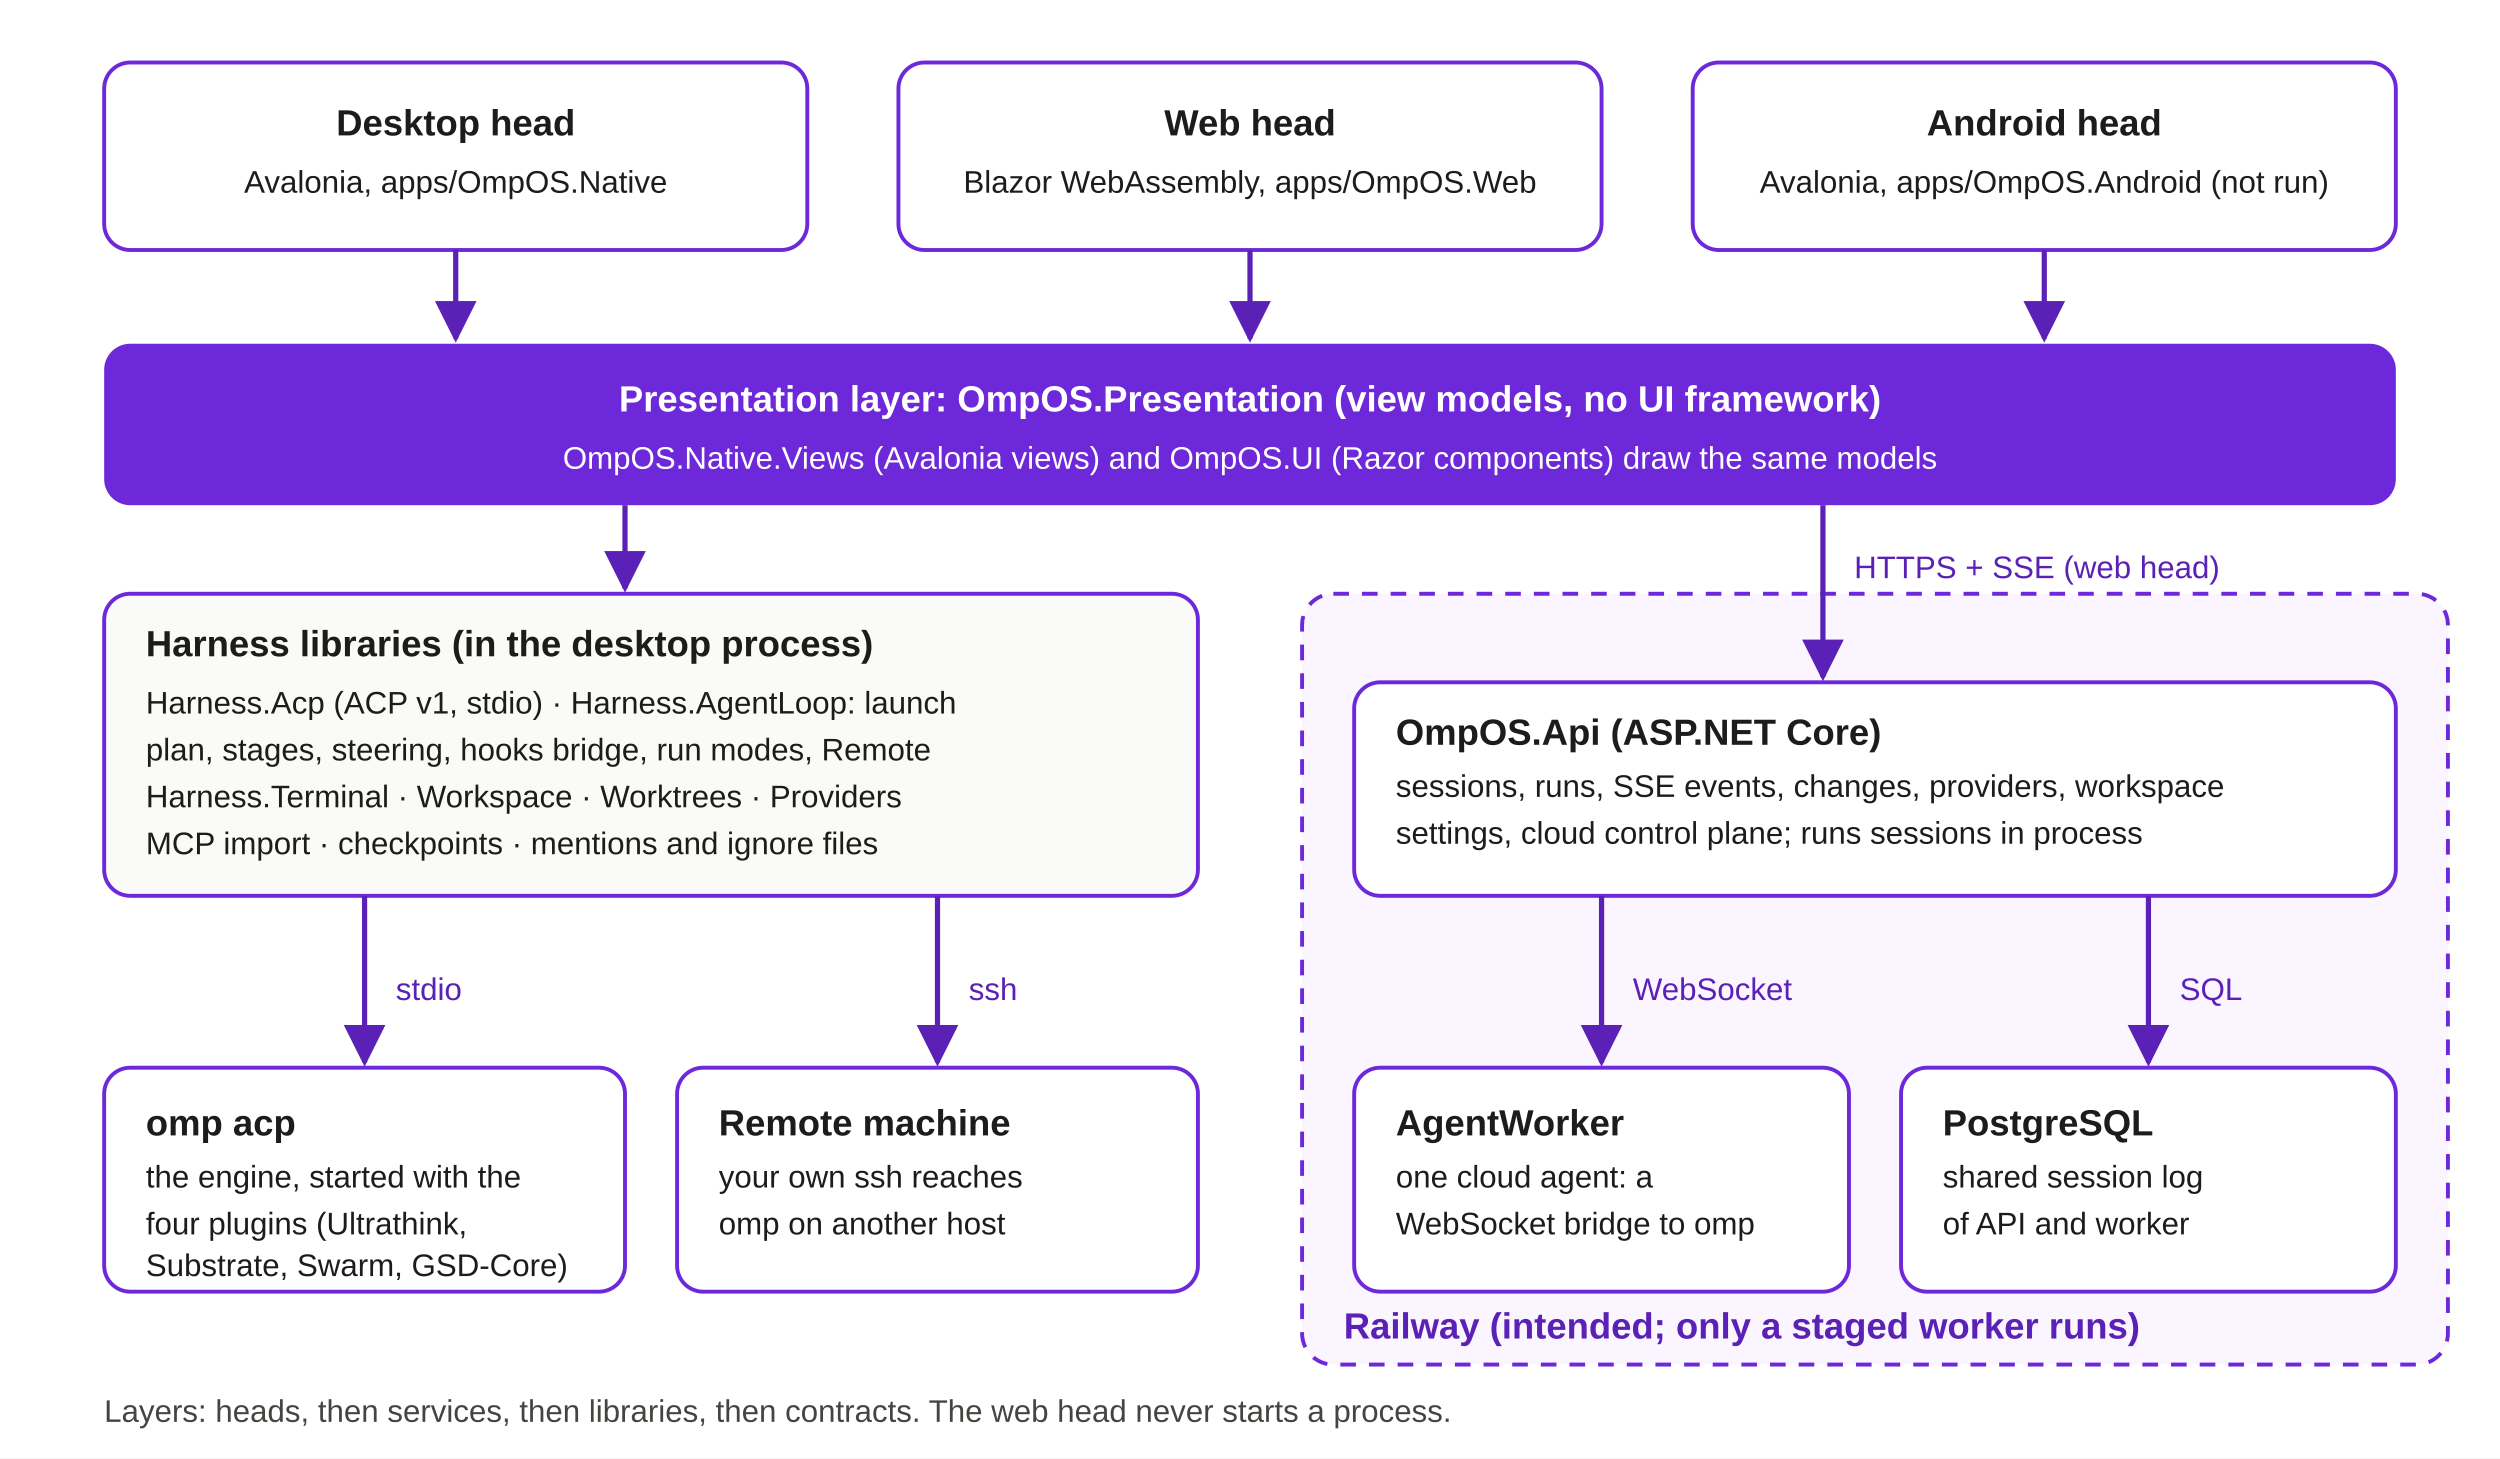
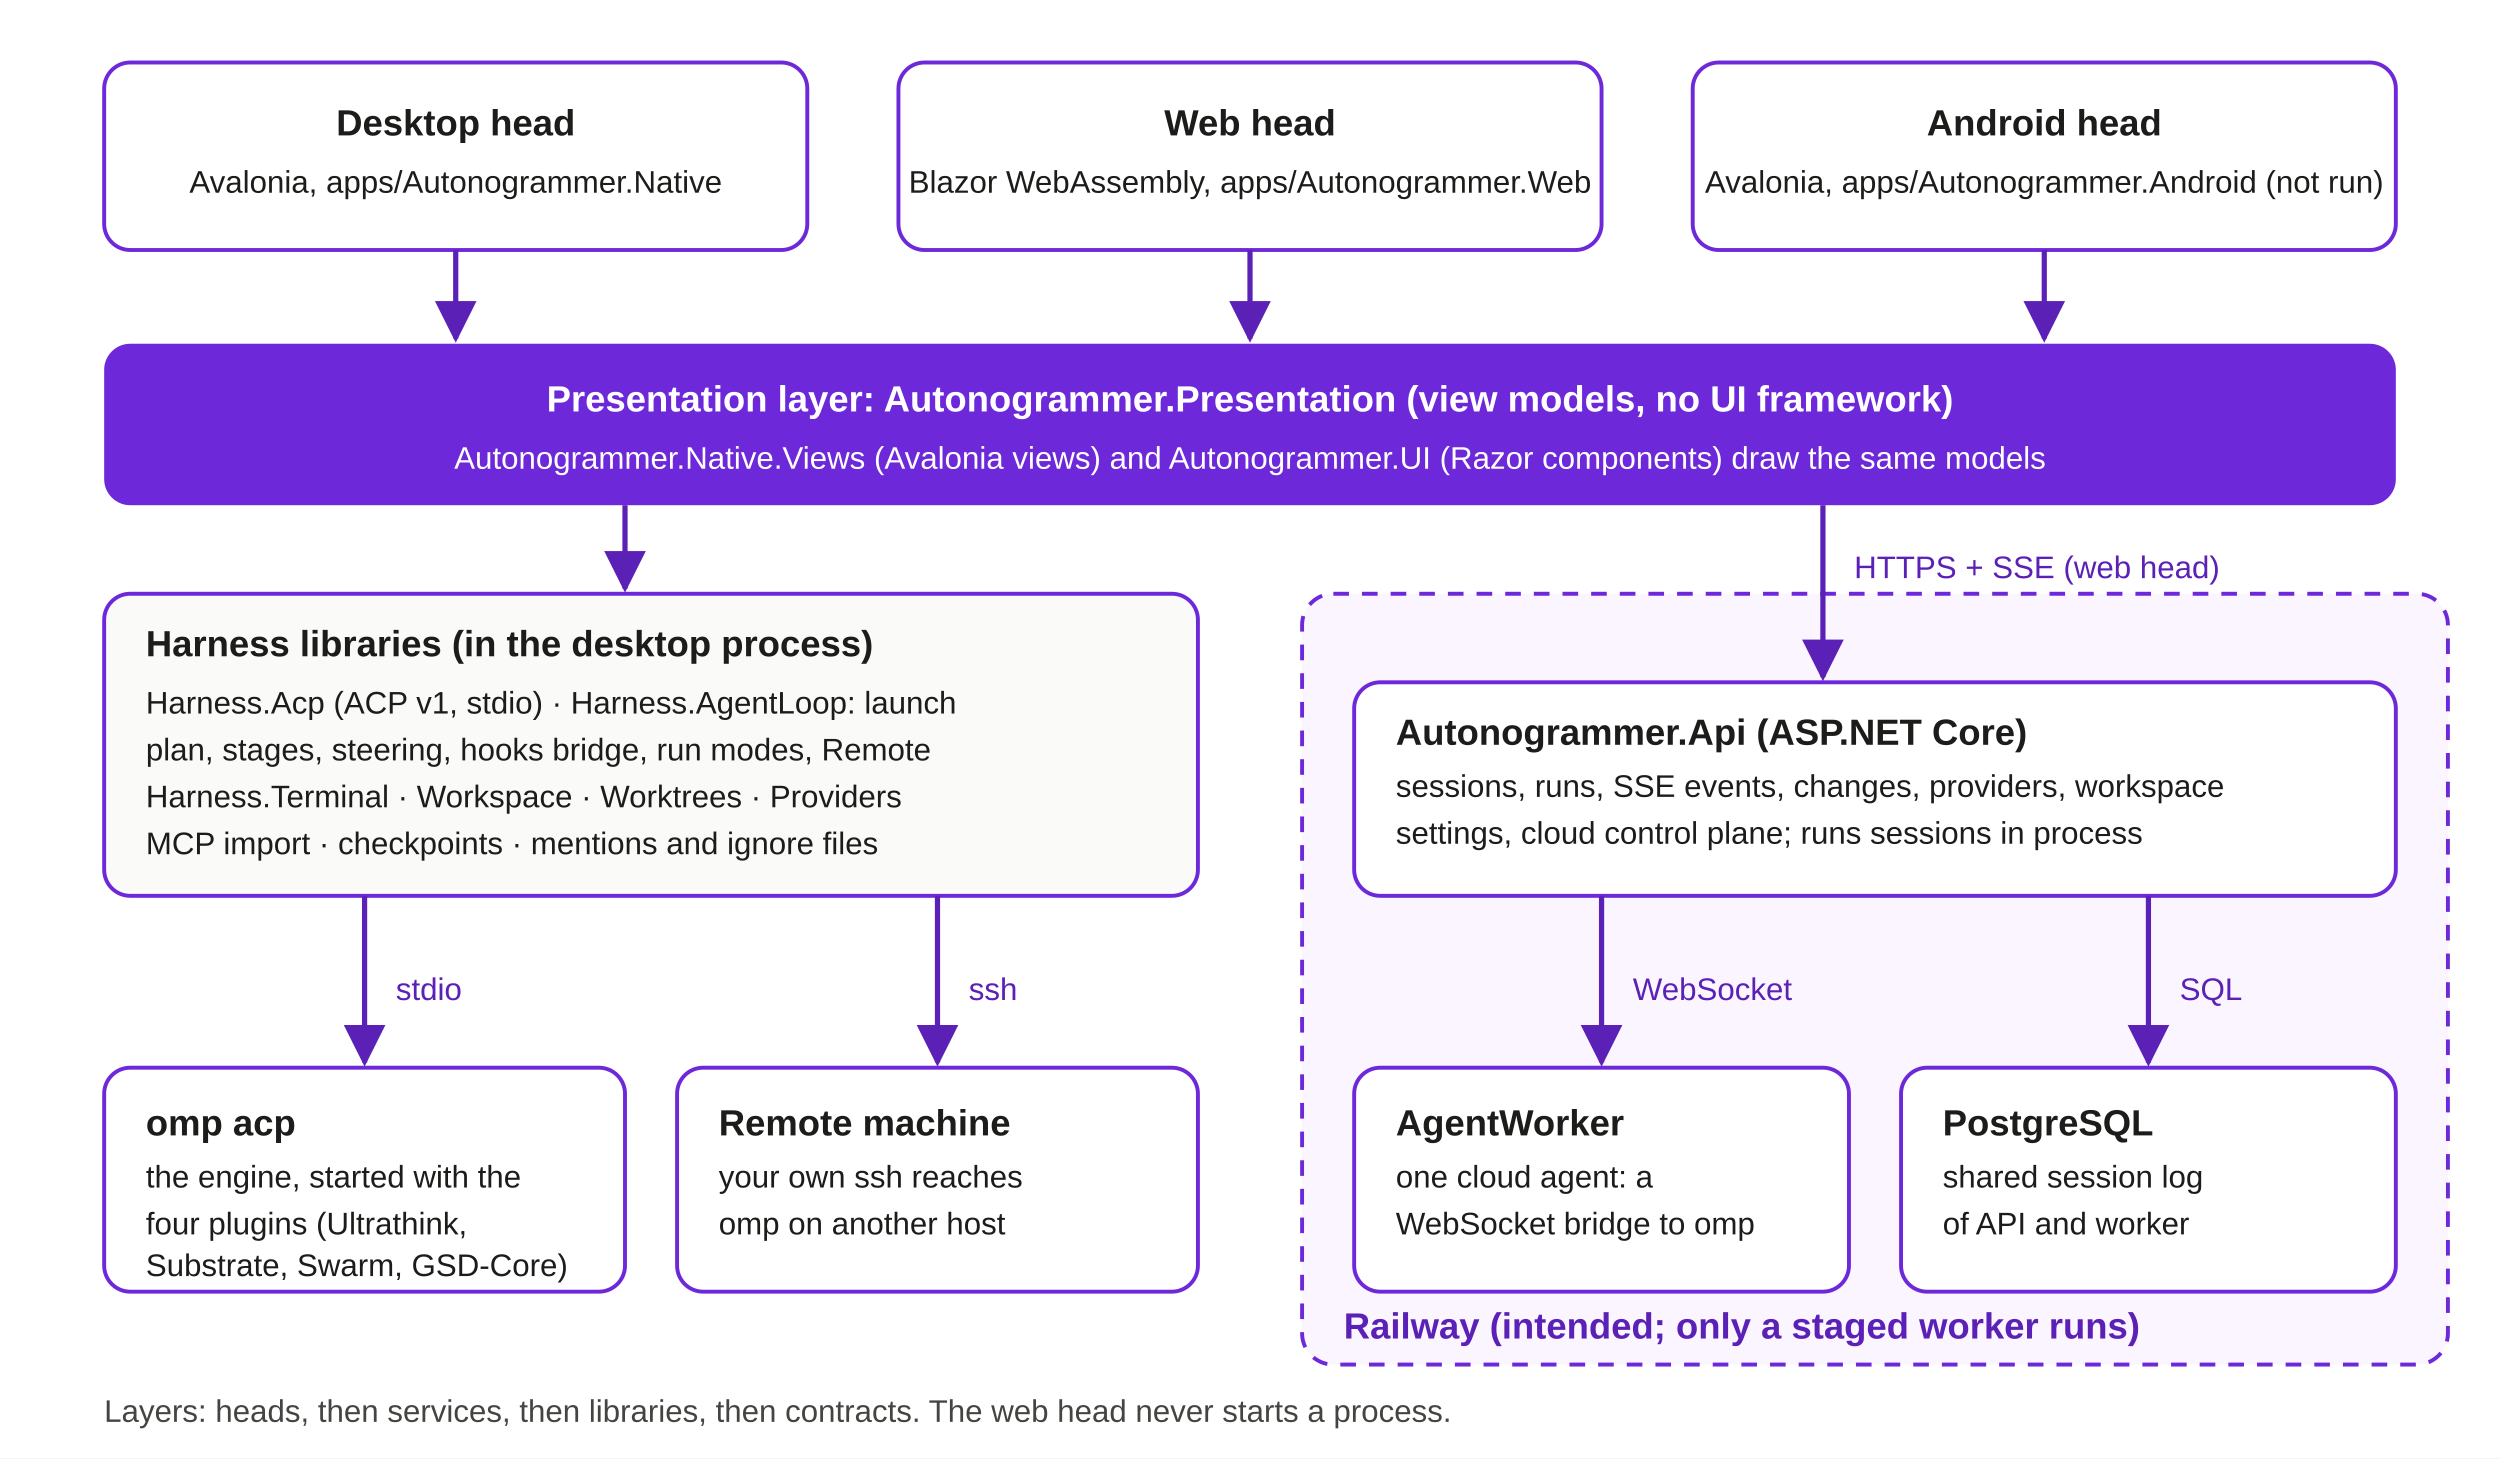
<svg xmlns="http://www.w3.org/2000/svg" viewBox="0 0 960 560" width="960" height="560" role="img" aria-labelledby="t d" font-family="'DM Sans', 'Segoe UI', Arial, sans-serif" font-size="14">
  <defs>
    <marker id="arrow" viewBox="0 0 10 10" refX="9" refY="5" markerWidth="8" markerHeight="8" orient="auto-start-reverse">
      <path d="M0,0 L10,5 L0,10 z" fill="#5b21b6" />
    </marker>
  </defs>
  <rect x="0" y="0" width="960" height="560" fill="#ffffff" />
  <rect x="500" y="228" width="440" height="296" rx="12" fill="#faf5ff" stroke="#6d28d9" stroke-width="1.5" stroke-dasharray="6 5" />
  <text x="516" y="514" fill="#5b21b6" font-weight="600">Railway (intended; only a staged worker runs)</text>
  <g fill="#ffffff" stroke="#6d28d9" stroke-width="1.5">
    <rect x="40" y="24" width="270" height="72" rx="10" />
    <rect x="345" y="24" width="270" height="72" rx="10" />
    <rect x="650" y="24" width="270" height="72" rx="10" />
  </g>
  <g fill="#1c1c1a" text-anchor="middle">
    <text x="175" y="52" font-weight="600">Desktop head</text>
-     <text x="175" y="74" font-size="12">Avalonia, apps/OmpOS.Native</text>
+     <text x="175" y="74" font-size="12">Avalonia, apps/Autonogrammer.Native</text>
    <text x="480" y="52" font-weight="600">Web head</text>
-     <text x="480" y="74" font-size="12">Blazor WebAssembly, apps/OmpOS.Web</text>
+     <text x="480" y="74" font-size="12">Blazor WebAssembly, apps/Autonogrammer.Web</text>
    <text x="785" y="52" font-weight="600">Android head</text>
-     <text x="785" y="74" font-size="12">Avalonia, apps/OmpOS.Android (not run)</text>
+     <text x="785" y="74" font-size="12">Avalonia, apps/Autonogrammer.Android (not run)</text>
  </g>
  <rect x="40" y="132" width="880" height="62" rx="10" fill="#6d28d9" />
  <g fill="#ffffff" text-anchor="middle">
-     <text x="480" y="158" font-weight="600">Presentation layer: OmpOS.Presentation (view models, no UI framework)</text>
-     <text x="480" y="180" font-size="12">OmpOS.Native.Views (Avalonia views) and OmpOS.UI (Razor components) draw the same models</text>
+     <text x="480" y="158" font-weight="600">Presentation layer: Autonogrammer.Presentation (view models, no UI framework)</text>
+     <text x="480" y="180" font-size="12">Autonogrammer.Native.Views (Avalonia views) and Autonogrammer.UI (Razor components) draw the same models</text>
  </g>
  <g stroke="#5b21b6" stroke-width="2" fill="none" marker-end="url(#arrow)">
    <path d="M175,96 L175,130" />
    <path d="M480,96 L480,130" />
    <path d="M785,96 L785,130" />
  </g>
  <rect x="40" y="228" width="420" height="116" rx="10" fill="#fafaf9" stroke="#6d28d9" stroke-width="1.5" />
  <g fill="#1c1c1a">
    <text x="56" y="252" font-weight="600">Harness libraries (in the desktop process)</text>
    <text x="56" y="274" font-size="12">Harness.Acp (ACP v1, stdio) · Harness.AgentLoop: launch</text>
    <text x="56" y="292" font-size="12">plan, stages, steering, hooks bridge, run modes, Remote</text>
    <text x="56" y="310" font-size="12">Harness.Terminal · Workspace · Worktrees · Providers</text>
    <text x="56" y="328" font-size="12">MCP import · checkpoints · mentions and ignore files</text>
  </g>
  <path d="M240,194 L240,226" stroke="#5b21b6" stroke-width="2" fill="none" marker-end="url(#arrow)" />
  <rect x="520" y="262" width="400" height="82" rx="10" fill="#ffffff" stroke="#6d28d9" stroke-width="1.5" />
  <g fill="#1c1c1a">
-     <text x="536" y="286" font-weight="600">OmpOS.Api (ASP.NET Core)</text>
+     <text x="536" y="286" font-weight="600">Autonogrammer.Api (ASP.NET Core)</text>
    <text x="536" y="306" font-size="12">sessions, runs, SSE events, changes, providers, workspace</text>
    <text x="536" y="324" font-size="12">settings, cloud control plane; runs sessions in process</text>
  </g>
  <path d="M700,194 L700,260" stroke="#5b21b6" stroke-width="2" fill="none" marker-end="url(#arrow)" />
  <text x="712" y="222" font-size="12" fill="#5b21b6">HTTPS + SSE (web head)</text>
  <g fill="#ffffff" stroke="#6d28d9" stroke-width="1.5">
    <rect x="40" y="410" width="200" height="86" rx="10" />
    <rect x="260" y="410" width="200" height="86" rx="10" />
    <rect x="520" y="410" width="190" height="86" rx="10" />
    <rect x="730" y="410" width="190" height="86" rx="10" />
  </g>
  <g fill="#1c1c1a">
    <text x="56" y="436" font-weight="600">omp acp</text>
    <text x="56" y="456" font-size="12">the engine, started with the</text>
    <text x="56" y="474" font-size="12">four plugins (Ultrathink,</text>
    <text x="56" y="490" font-size="12">Substrate, Swarm, GSD-Core)</text>
    <text x="276" y="436" font-weight="600">Remote machine</text>
    <text x="276" y="456" font-size="12">your own ssh reaches</text>
    <text x="276" y="474" font-size="12">omp on another host</text>
    <text x="536" y="436" font-weight="600">AgentWorker</text>
    <text x="536" y="456" font-size="12">one cloud agent: a</text>
    <text x="536" y="474" font-size="12">WebSocket bridge to omp</text>
    <text x="746" y="436" font-weight="600">PostgreSQL</text>
    <text x="746" y="456" font-size="12">shared session log</text>
    <text x="746" y="474" font-size="12">of API and worker</text>
  </g>
  <g stroke="#5b21b6" stroke-width="2" fill="none" marker-end="url(#arrow)">
    <path d="M140,344 L140,408" />
    <path d="M360,344 L360,408" />
    <path d="M615,344 L615,408" />
    <path d="M825,344 L825,408" />
  </g>
  <text x="152" y="384" font-size="12" fill="#5b21b6">stdio</text>
  <text x="372" y="384" font-size="12" fill="#5b21b6">ssh</text>
  <text x="627" y="384" font-size="12" fill="#5b21b6">WebSocket</text>
  <text x="837" y="384" font-size="12" fill="#5b21b6">SQL</text>
  <text x="40" y="546" font-size="12" fill="#444441">Layers: heads, then services, then libraries, then contracts. The web head never starts a process.</text>
</svg>
